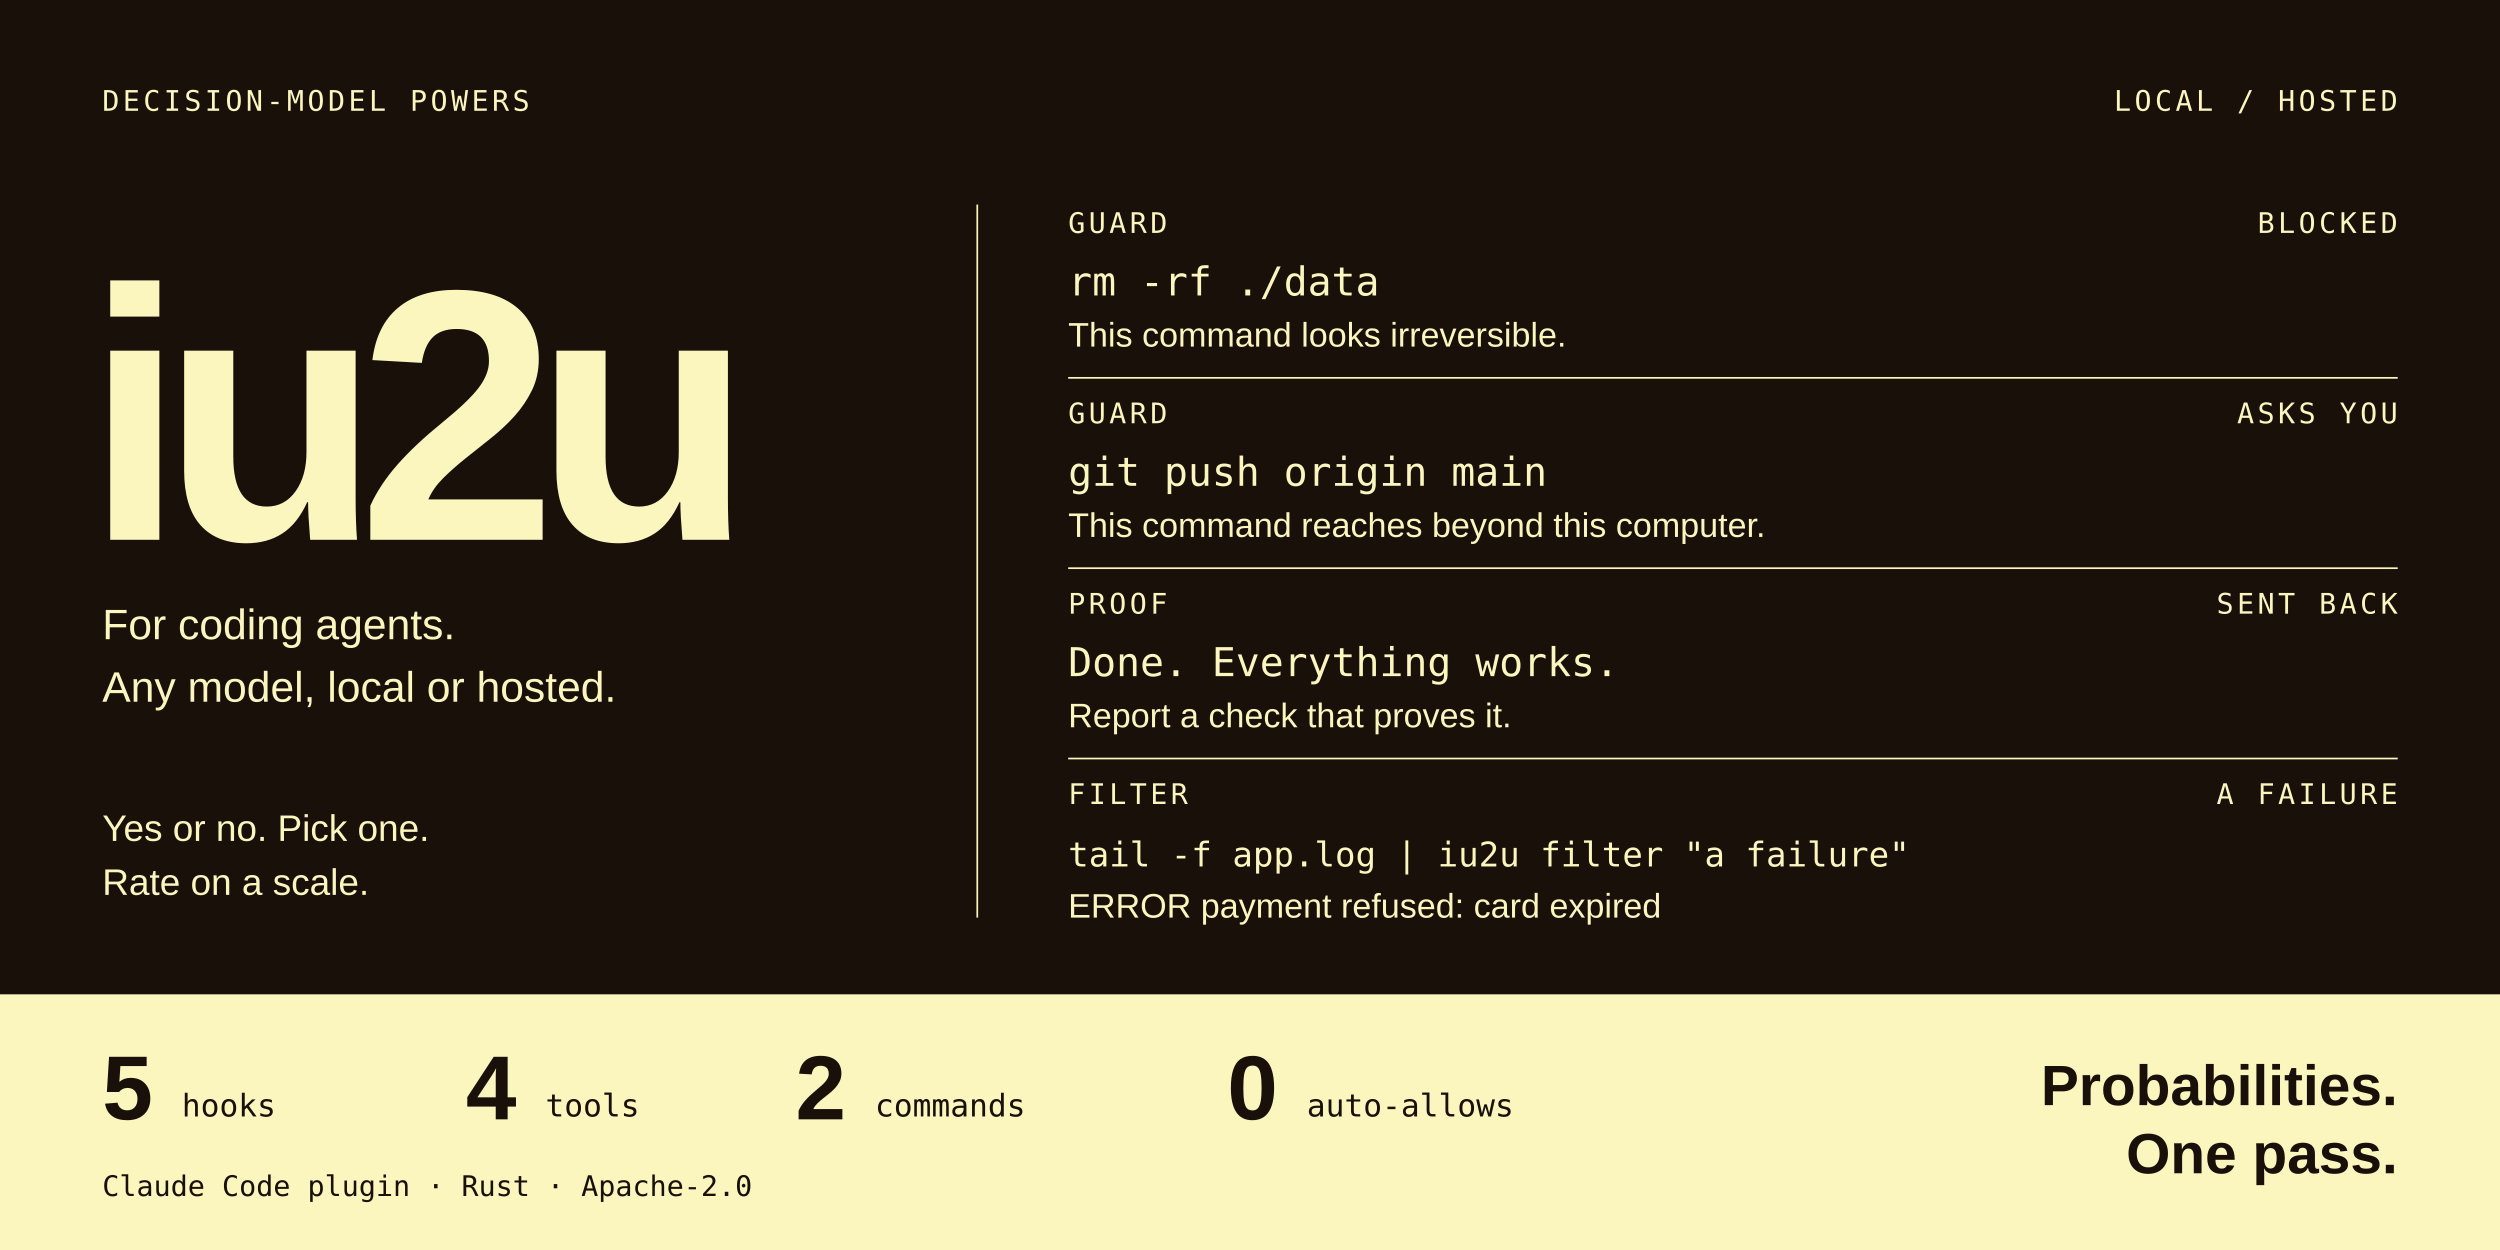
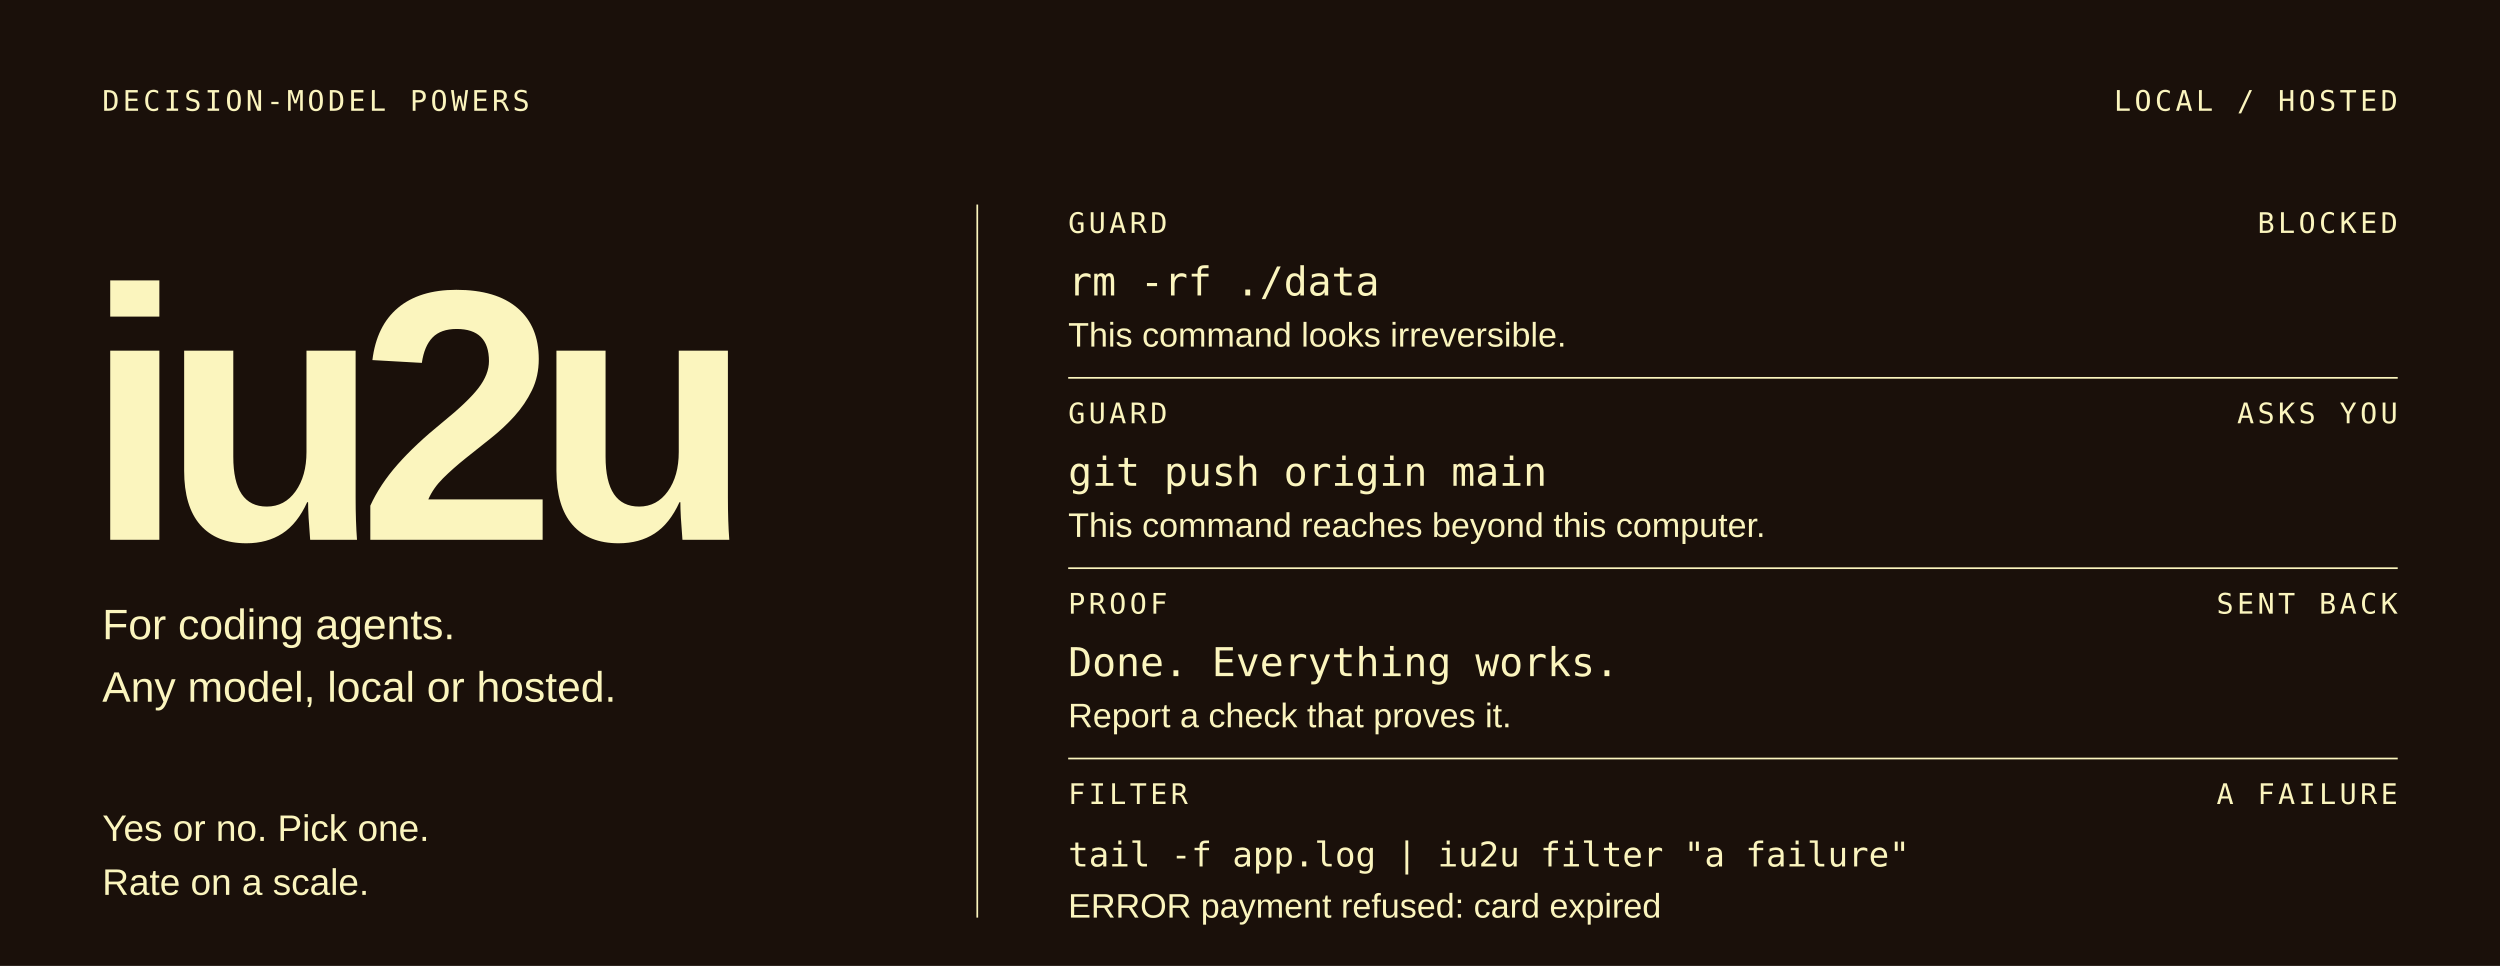
- <svg xmlns="http://www.w3.org/2000/svg" width="880" height="440" viewBox="0 0 880 440" role="img" aria-labelledby="title desc">
-   <path fill="#1A100A" d="M0 0h880v440H0z" />
+ <svg xmlns="http://www.w3.org/2000/svg" width="880" height="340" viewBox="0 0 880 340" role="img" aria-labelledby="title desc">
+   <path fill="#1A100A" d="M0 0h880v340H0z" />
  <g fill="#FBF5BE" font-family="Arial,Helvetica,sans-serif">
    <g font-family="ui-monospace,Menlo,Consolas,monospace" font-size="10" letter-spacing="1.2">
      <text x="36" y="39">DECISION-MODEL POWERS</text>
      <text x="844" y="39" text-anchor="end">LOCAL / HOSTED</text>
    </g>
    <text x="30" y="190" font-size="126" font-weight="700" letter-spacing="-8">iu2u</text>
    <g font-size="15">
      <text x="36" y="225">For coding agents.</text>
      <text x="36" y="247">Any model, local or hosted.</text>
    </g>
    <g font-size="13">
      <text x="36" y="296">Yes or no. Pick one.</text>
      <text x="36" y="315">Rate on a scale.</text>
    </g>
    <path d="M344 72v251M376 133h468m-468 67h468m-468 67h468" fill="none" stroke="#FBF5BE" stroke-width=".6" />
    <g font-family="ui-monospace,Menlo,Consolas,monospace">
      <g font-size="10" letter-spacing="1.2">
        <text x="376" y="82">GUARD</text>
        <text x="376" y="149">GUARD</text>
        <text x="376" y="216">PROOF</text>
        <text x="376" y="283">FILTER</text>
        <g text-anchor="end">
          <text x="844" y="82">BLOCKED</text>
          <text x="844" y="149">ASKS YOU</text>
          <text x="844" y="216">SENT BACK</text>
          <text x="844" y="283">A FAILURE</text>
        </g>
      </g>
      <g font-size="14">
        <text x="376" y="104">rm -rf ./data</text>
        <text x="376" y="171">git push origin main</text>
        <text x="376" y="238">Done. Everything works.</text>
        <text x="376" y="305" font-size="12">tail -f app.log | iu2u filter "a failure"</text>
      </g>
    </g>
    <g font-size="12">
      <text x="376" y="122">This command looks irreversible.</text>
      <text x="376" y="189">This command reaches beyond this computer.</text>
      <text x="376" y="256">Report a check that proves it.</text>
      <text x="376" y="323">ERROR payment refused: card expired</text>
    </g>
  </g>
-   <path fill="#FBF5BE" d="M0 350h880v90H0z" />
-   <g fill="#1A100A" font-family="Arial,Helvetica,sans-serif">
-     <g font-size="32" font-weight="700">
-       <text x="36" y="394">5</text>
-       <text x="164" y="394">4</text>
-       <text x="280" y="394">2</text>
-       <text x="432" y="394">0</text>
-     </g>
-     <g font-family="ui-monospace,Menlo,Consolas,monospace" font-size="11">
-       <text x="64" y="393">hooks</text>
-       <text x="192" y="393">tools</text>
-       <text x="308" y="393">commands</text>
-       <text x="460" y="393">auto-allows</text>
-       <text x="36" y="421" font-size="10">Claude Code plugin · Rust · Apache-2.0</text>
-     </g>
-     <g font-size="20" font-weight="700" text-anchor="end">
-       <text x="844" y="389">Probabilities.</text>
-       <text x="844" y="413">One pass.</text>
-     </g>
-   </g>
</svg>
